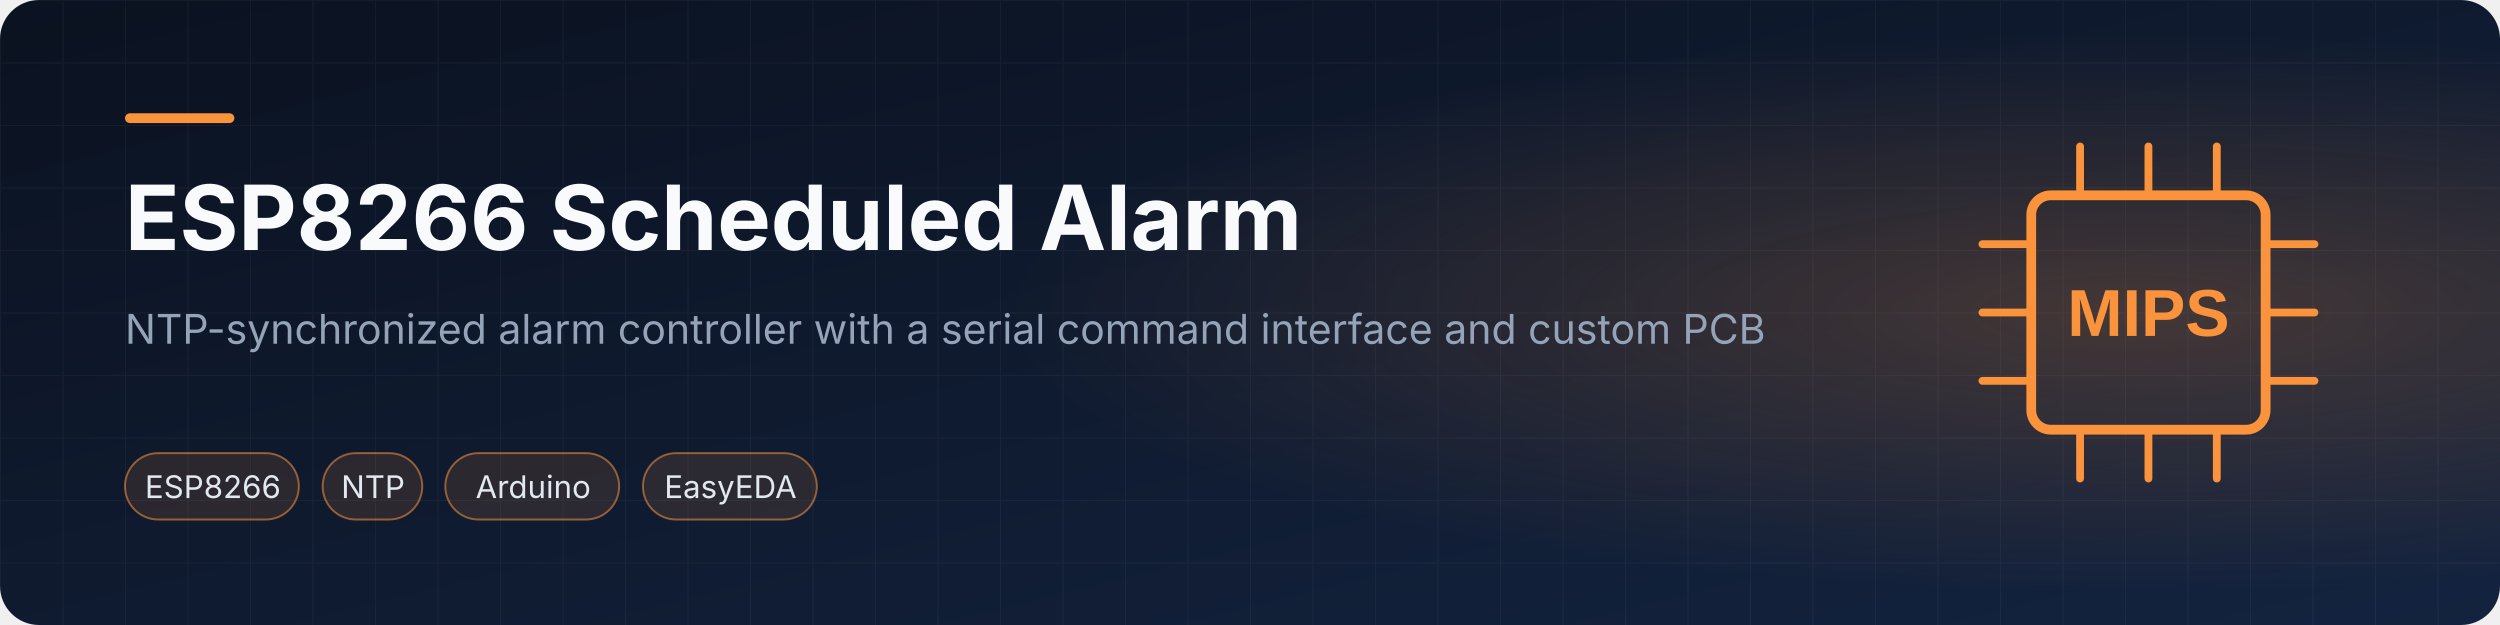
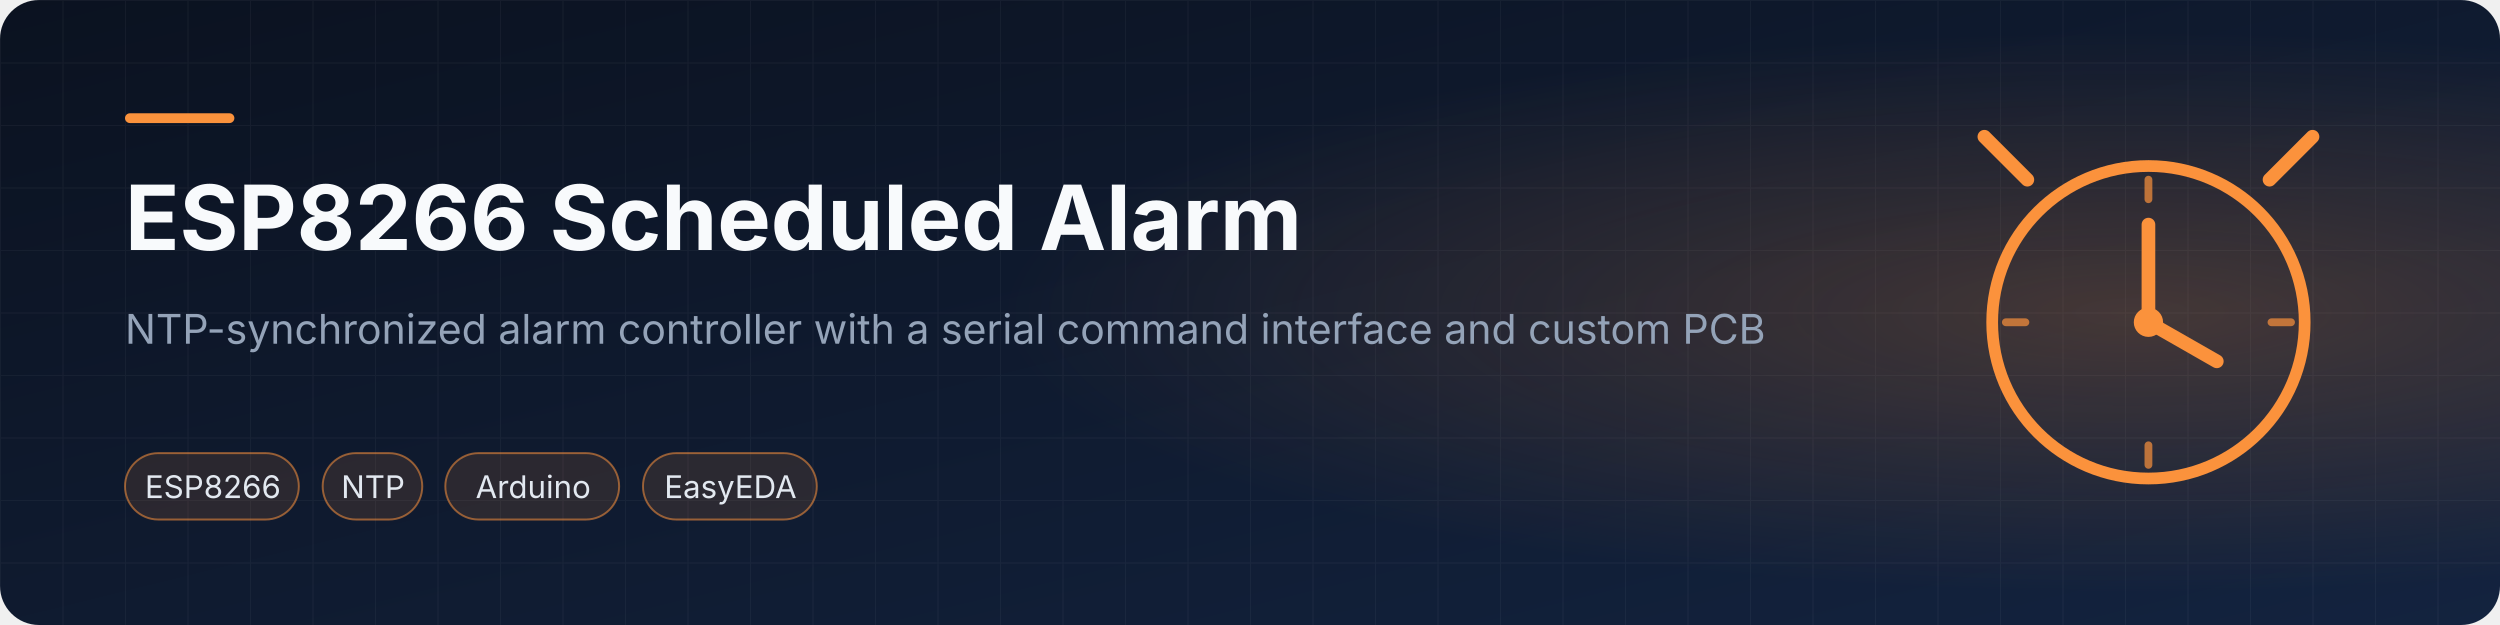
<svg xmlns="http://www.w3.org/2000/svg" width="1280" height="320" viewBox="0 0 1280 320" role="img" aria-label="ESP8266 Scheduled Alarm">
  <defs>
    <linearGradient id="bg" x1="0" y1="0" x2="1" y2="1">
      <stop offset="0" stop-color="#0b1220" />
      <stop offset="1" stop-color="#13233f" />
    </linearGradient>
    <pattern id="grid" width="32" height="32" patternUnits="userSpaceOnUse">
      <path d="M32 0H0V32" fill="none" stroke="#ffffff" stroke-opacity=".04" />
    </pattern>
    <radialGradient id="glow" cx=".85" cy=".5" r=".45">
      <stop offset="0" stop-color="#fb923c" stop-opacity=".22" />
      <stop offset="1" stop-color="#fb923c" stop-opacity="0" />
    </radialGradient>
  </defs>
  <rect width="1280" height="320" rx="20" fill="url(#bg)" />
  <rect width="1280" height="320" rx="20" fill="url(#grid)" />
  <rect width="1280" height="320" rx="20" fill="url(#glow)" />
  <rect x="64" y="58" width="56" height="5" rx="2.5" fill="#fb923c" />
  <g font-family="Segoe UI, Inter, Helvetica Neue, Arial, sans-serif">
    <text x="64" y="128" font-size="46" font-weight="700" fill="#f8fafc">ESP8266 Scheduled Alarm</text>
    <text x="64" y="176" font-size="21" fill="#94a3b8">NTP-synchronized alarm controller with a serial command interface and custom PCB</text>
    <rect x="64" y="232" width="89" height="34" rx="17" fill="#fb923c" fill-opacity=".12" stroke="#fb923c" stroke-opacity=".55" />
    <text x="109" y="255" font-size="16" fill="#e2e8f0" text-anchor="middle">ESP8266</text>
    <rect x="165.2" y="232" width="51" height="34" rx="17" fill="#fb923c" fill-opacity=".12" stroke="#fb923c" stroke-opacity=".55" />
    <text x="191" y="255" font-size="16" fill="#e2e8f0" text-anchor="middle">NTP</text>
    <rect x="228.0" y="232" width="89" height="34" rx="17" fill="#fb923c" fill-opacity=".12" stroke="#fb923c" stroke-opacity=".55" />
    <text x="273" y="255" font-size="16" fill="#e2e8f0" text-anchor="middle">Arduino</text>
    <rect x="329.2" y="232" width="89" height="34" rx="17" fill="#fb923c" fill-opacity=".12" stroke="#fb923c" stroke-opacity=".55" />
    <text x="374" y="255" font-size="16" fill="#e2e8f0" text-anchor="middle">EasyEDA</text>
  </g>
  <g transform="translate(980 40)" stroke="#fb923c" fill="#fb923c" stroke-linecap="round" font-family="Segoe UI, Arial, sans-serif">
-     <rect x="60" y="60" width="120" height="120" rx="10" fill="none" stroke-width="5" />
-     <text x="120" y="132" font-size="34" font-weight="700" text-anchor="middle" stroke="none">MIPS</text>
-     <g stroke-width="4">
-       <path d="M85 60 v-25 M85 180 v25 M60 85 h-25 M180 85 h25" />
-       <path d="M120 60 v-25 M120 180 v25 M60 120 h-25 M180 120 h25" />
-       <path d="M155 60 v-25 M155 180 v25 M60 155 h-25 M180 155 h25" />
-     </g>
+     <circle cx="120" cy="125" r="80" fill="none" stroke-width="6" />
+     <path d="M120 125 V75 M120 125 L155 145" stroke-width="7" />
+     <circle cx="120" cy="125" r="7" />
+     <path d="M58 52 l-22 -22 M182 52 l22 -22" stroke-width="7" />
+     <path d="M120 52 v10 M120 188 v10 M47 125 h10 M183 125 h10" stroke-width="4" opacity=".7" />
  </g>
</svg>
